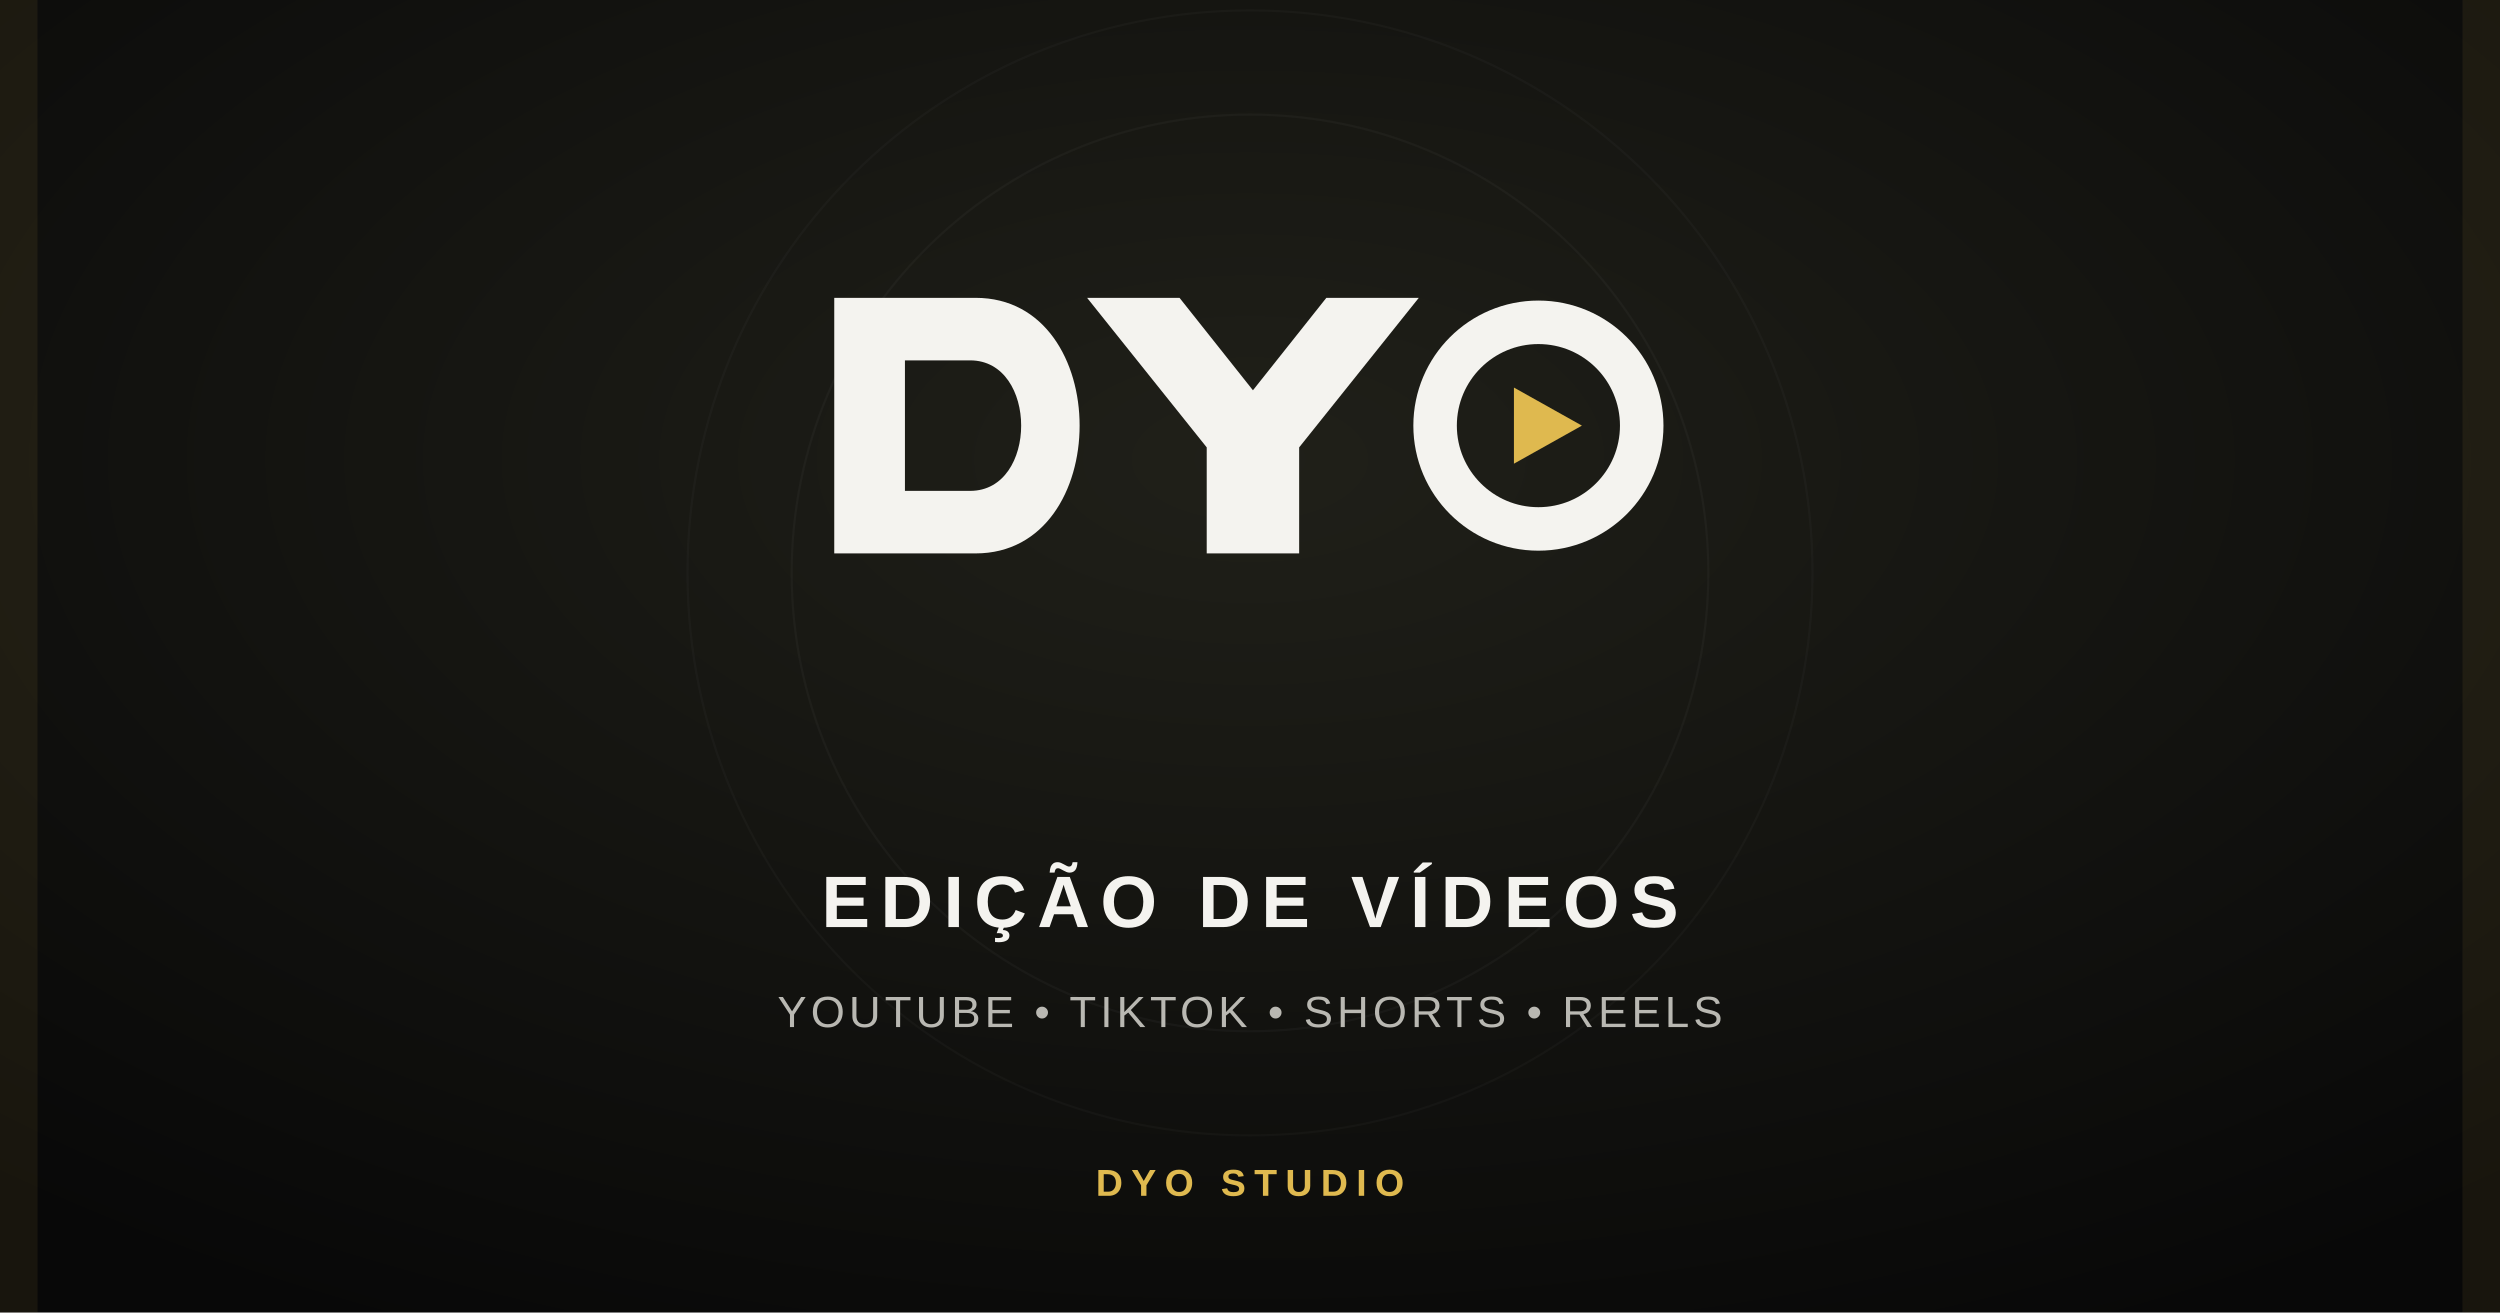
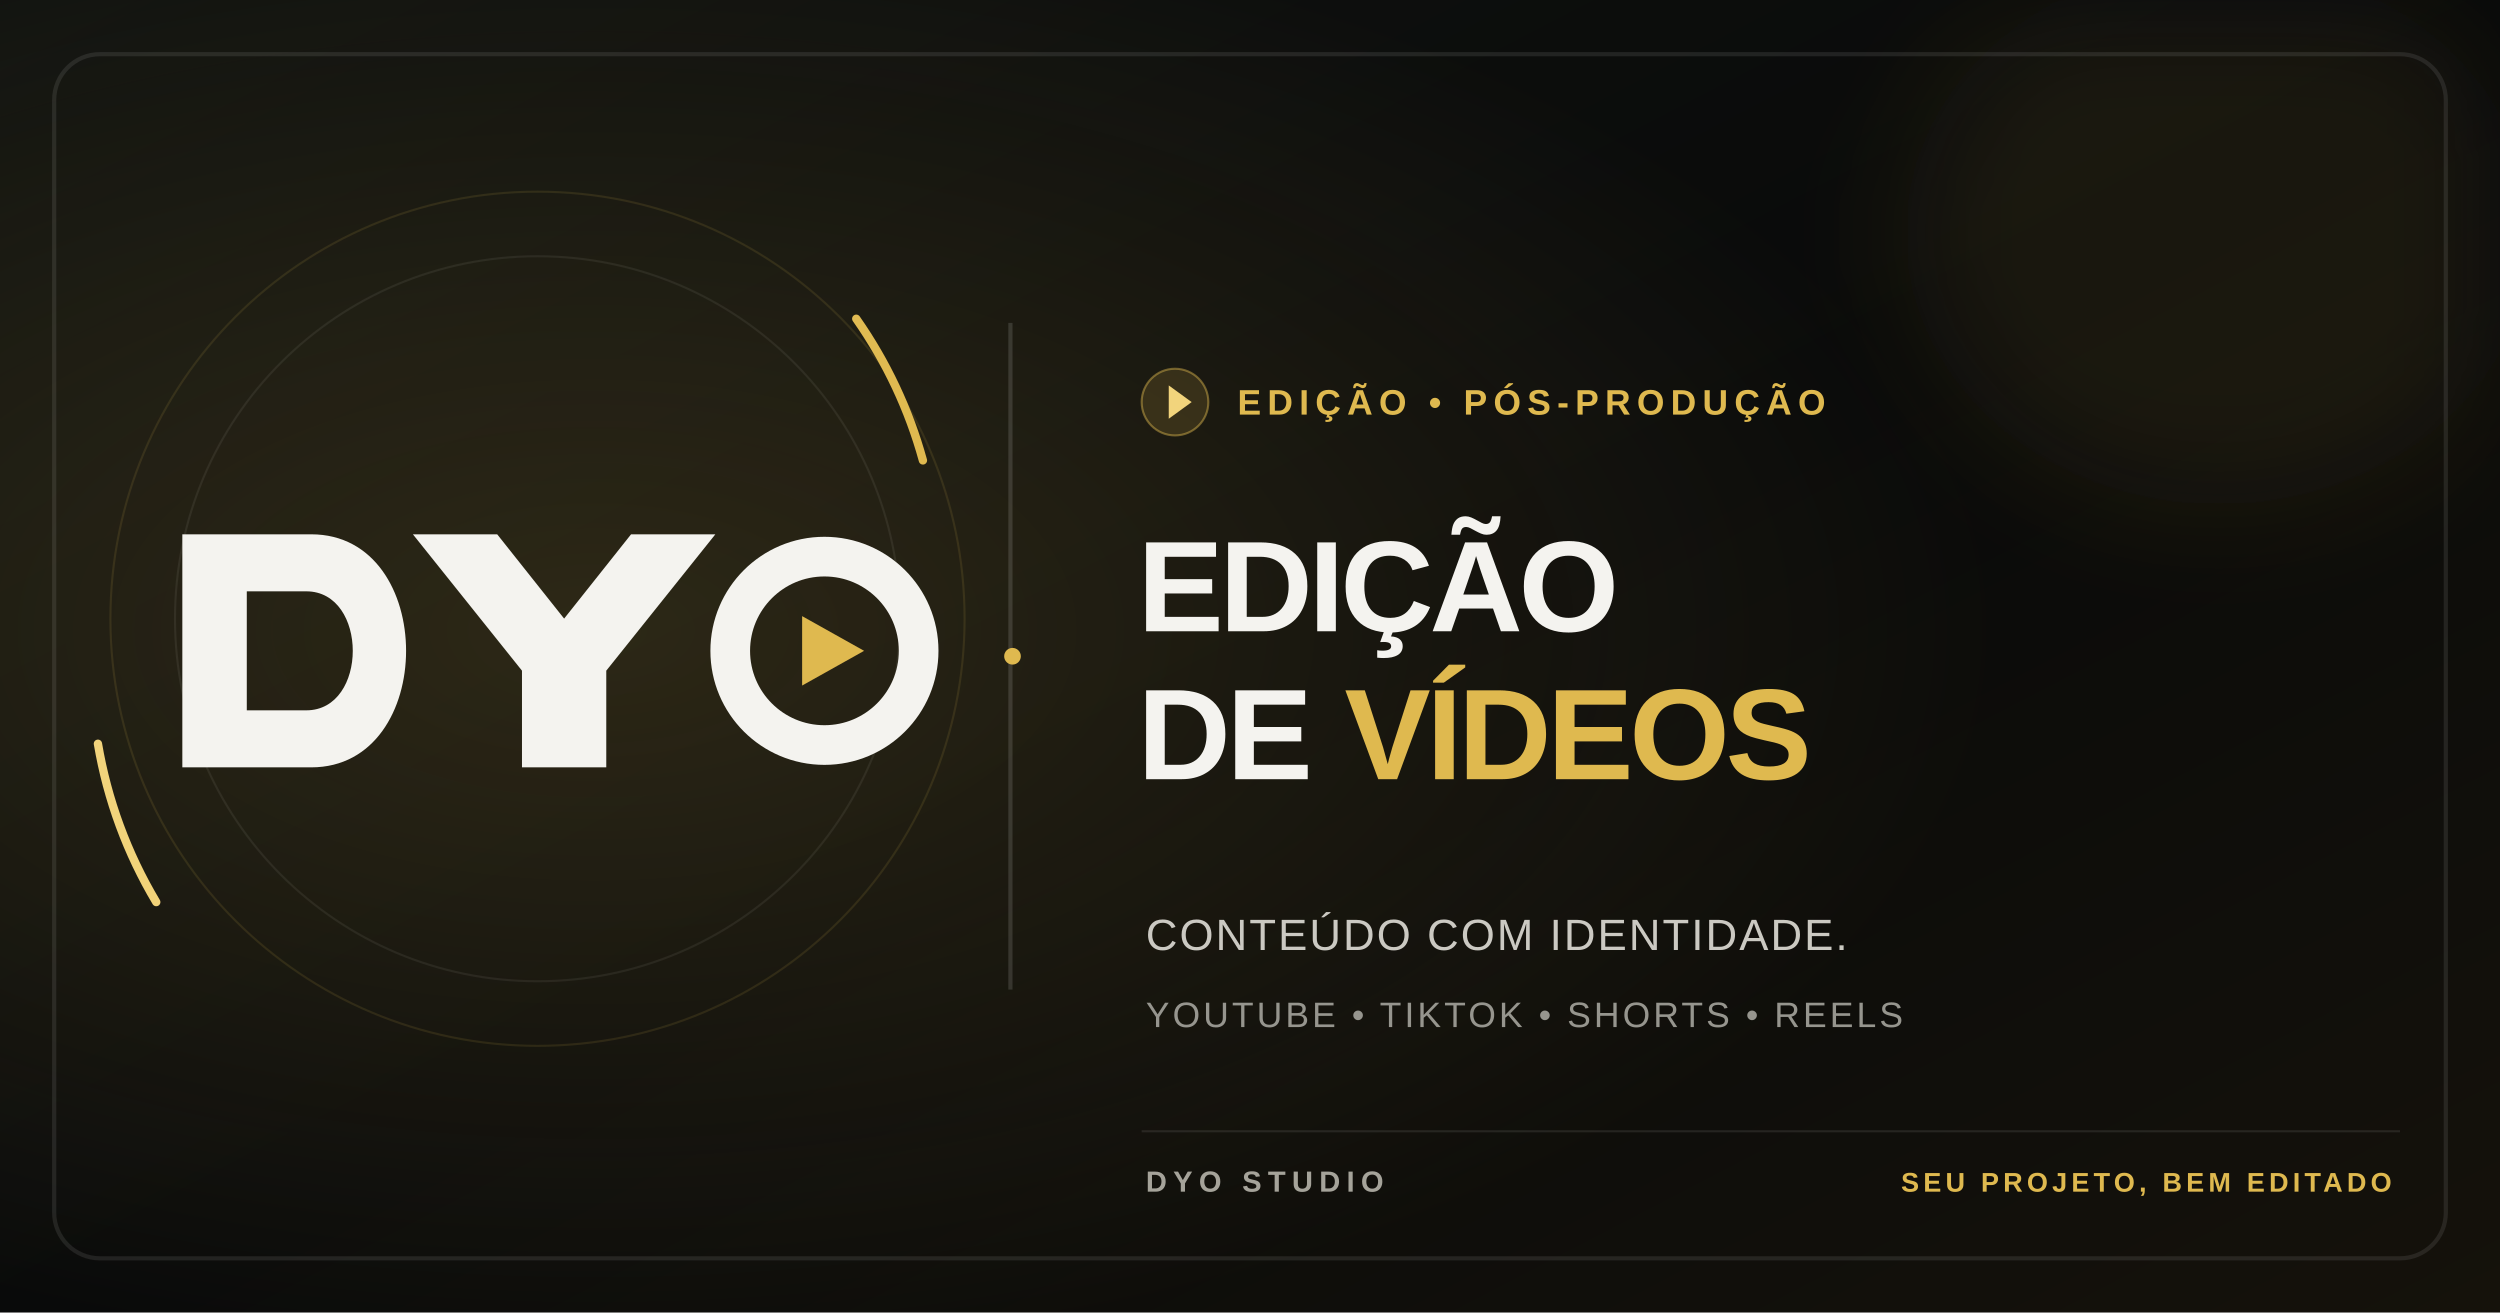
<svg xmlns="http://www.w3.org/2000/svg" width="1200" height="630" viewBox="0 0 1200 630">
  <defs>
-     <radialGradient id="glow" cx="50%" cy="35%" r="75%">
-       <stop offset="0" stop-color="#202019" />
-       <stop offset="1" stop-color="#080808" />
+     <linearGradient id="background" x1="0" y1="0" x2="1" y2="1">
+       <stop stop-color="#111310" />
+       <stop offset=".52" stop-color="#090a0a" />
+       <stop offset="1" stop-color="#15120b" />
+     </linearGradient>
+     <radialGradient id="light" cx="24%" cy="48%" r="56%">
+       <stop stop-color="#dfb94f" stop-opacity=".16" />
+       <stop offset="1" stop-color="#dfb94f" stop-opacity="0" />
    </radialGradient>
-     <linearGradient id="accent" x1="0" x2="1">
-       <stop stop-color="#dfb94f" />
-       <stop offset="1" stop-color="#ed3b43" />
+     <linearGradient id="gold" x1="0" x2="1">
+       <stop stop-color="#f2d47c" />
+       <stop offset="1" stop-color="#dfb94f" />
    </linearGradient>
+     <filter id="soft-shadow" x="-.5" y="-.5" width="2" height="2">
+       <feGaussianBlur stdDeviation="30" />
+     </filter>
  </defs>
-   <rect width="1200" height="630" fill="url(#glow)" />
-   <circle cx="600" cy="275" r="220" fill="none" stroke="#f4f3ef" stroke-opacity=".035" stroke-width="1" />
-   <circle cx="600" cy="275" r="270" fill="none" stroke="#f4f3ef" stroke-opacity=".025" stroke-width="1" />
-   <path d="M0 0h18v630H0zM1182 0h18v630h-18z" fill="#dfb94f" fill-opacity=".08" />
-   <g transform="translate(390 126) scale(1.305)">
+   <rect width="1200" height="630" fill="url(#background)" />
+   <rect width="1200" height="630" fill="url(#light)" />
+   <ellipse cx="1065" cy="112" rx="150" ry="130" fill="#dfb94f" fill-opacity=".08" filter="url(#soft-shadow)" />
+   <rect x="26" y="26" width="1148" height="578" rx="22" fill="none" stroke="#fff" stroke-opacity=".09" stroke-width="2" />
+   <circle cx="258" cy="297" r="205" fill="none" stroke="#dfb94f" stroke-opacity=".12" stroke-width="1" />
+   <circle cx="258" cy="297" r="174" fill="none" stroke="#f4f3ef" stroke-opacity=".07" stroke-width="1" />
+   <path d="M75 433a220 220 0 0 1-28-76M411 153a220 220 0 0 1 32 68" fill="none" stroke="url(#gold)" stroke-width="4" stroke-linecap="round" />
+   <g transform="translate(78 241) scale(1.19)">
    <path fill="#f4f3ef" fill-rule="evenodd" d="M8 13h52c51 0 51 94 0 94H8V13Zm26 23v48h24c25 0 25-48 0-48H34Z" />
    <path fill="#f4f3ef" d="M101 13h34l27 34 27-34h34l-44 55v39h-34V68l-44-55Z" />
    <circle cx="267" cy="60" r="38" fill="none" stroke="#f4f3ef" stroke-width="16" />
    <path fill="#dfb94f" d="m258 46 25 14-25 14V46Z" />
  </g>
-   <path d="M460 374h280" stroke="url(#accent)" stroke-width="4" stroke-linecap="round" />
-   <text x="600" y="445" fill="#f4f3ef" font-family="Arial, sans-serif" font-size="35" font-weight="700" letter-spacing="5" text-anchor="middle">EDIÇÃO DE VÍDEOS</text>
-   <text x="600" y="493" fill="#b9b8b2" font-family="Arial, sans-serif" font-size="21" letter-spacing="2" text-anchor="middle">YOUTUBE  •  TIKTOK  •  SHORTS  •  REELS</text>
-   <text x="600" y="574" fill="#dfb94f" font-family="Arial, sans-serif" font-size="18" font-weight="700" letter-spacing="4" text-anchor="middle">DYO STUDIO</text>
+   <path d="M485 155v320" stroke="#fff" stroke-opacity=".13" stroke-width="2" />
+   <circle cx="486" cy="315" r="4" fill="#dfb94f" />
+   <g font-family="Arial, Helvetica, sans-serif">
+     <rect x="548" y="177" width="32" height="32" rx="16" fill="#dfb94f" fill-opacity=".15" stroke="#dfb94f" stroke-opacity=".45" />
+     <path d="m561 185 11 8-11 8v-16Z" fill="#f2d47c" />
+     <text x="594" y="199" fill="#dfb94f" font-size="17" font-weight="700" letter-spacing="3">EDIÇÃO • PÓS-PRODUÇÃO</text>
+     <text x="546" y="303" fill="#f4f3ef" font-size="62" font-weight="800" letter-spacing="-2">EDIÇÃO</text>
+     <text x="546" y="374" fill="#f4f3ef" font-size="62" font-weight="800" letter-spacing="-2">DE <tspan fill="#dfb94f">VÍDEOS</tspan>
+     </text>
+     <path d="M550 411h88" stroke="url(#gold)" stroke-width="4" stroke-linecap="round" />
+     <text x="550" y="456" fill="#cbc9c2" font-size="21" font-weight="500" letter-spacing="1">CONTEÚDO COM IDENTIDADE.</text>
+     <text x="550" y="493" fill="#96958e" font-size="17" font-weight="500" letter-spacing="1.5">YOUTUBE  •  TIKTOK  •  SHORTS  •  REELS</text>
+   </g>
+   <path d="M548 543h604" stroke="#fff" stroke-opacity=".09" />
+   <text x="550" y="572" fill="#a5a39a" font-family="Arial, Helvetica, sans-serif" font-size="14" font-weight="700" letter-spacing="3">DYO STUDIO</text>
+   <text x="1148" y="572" fill="#dfb94f" font-family="Arial, Helvetica, sans-serif" font-size="13" font-weight="700" letter-spacing="2" text-anchor="end">SEU PROJETO, BEM EDITADO</text>
</svg>
